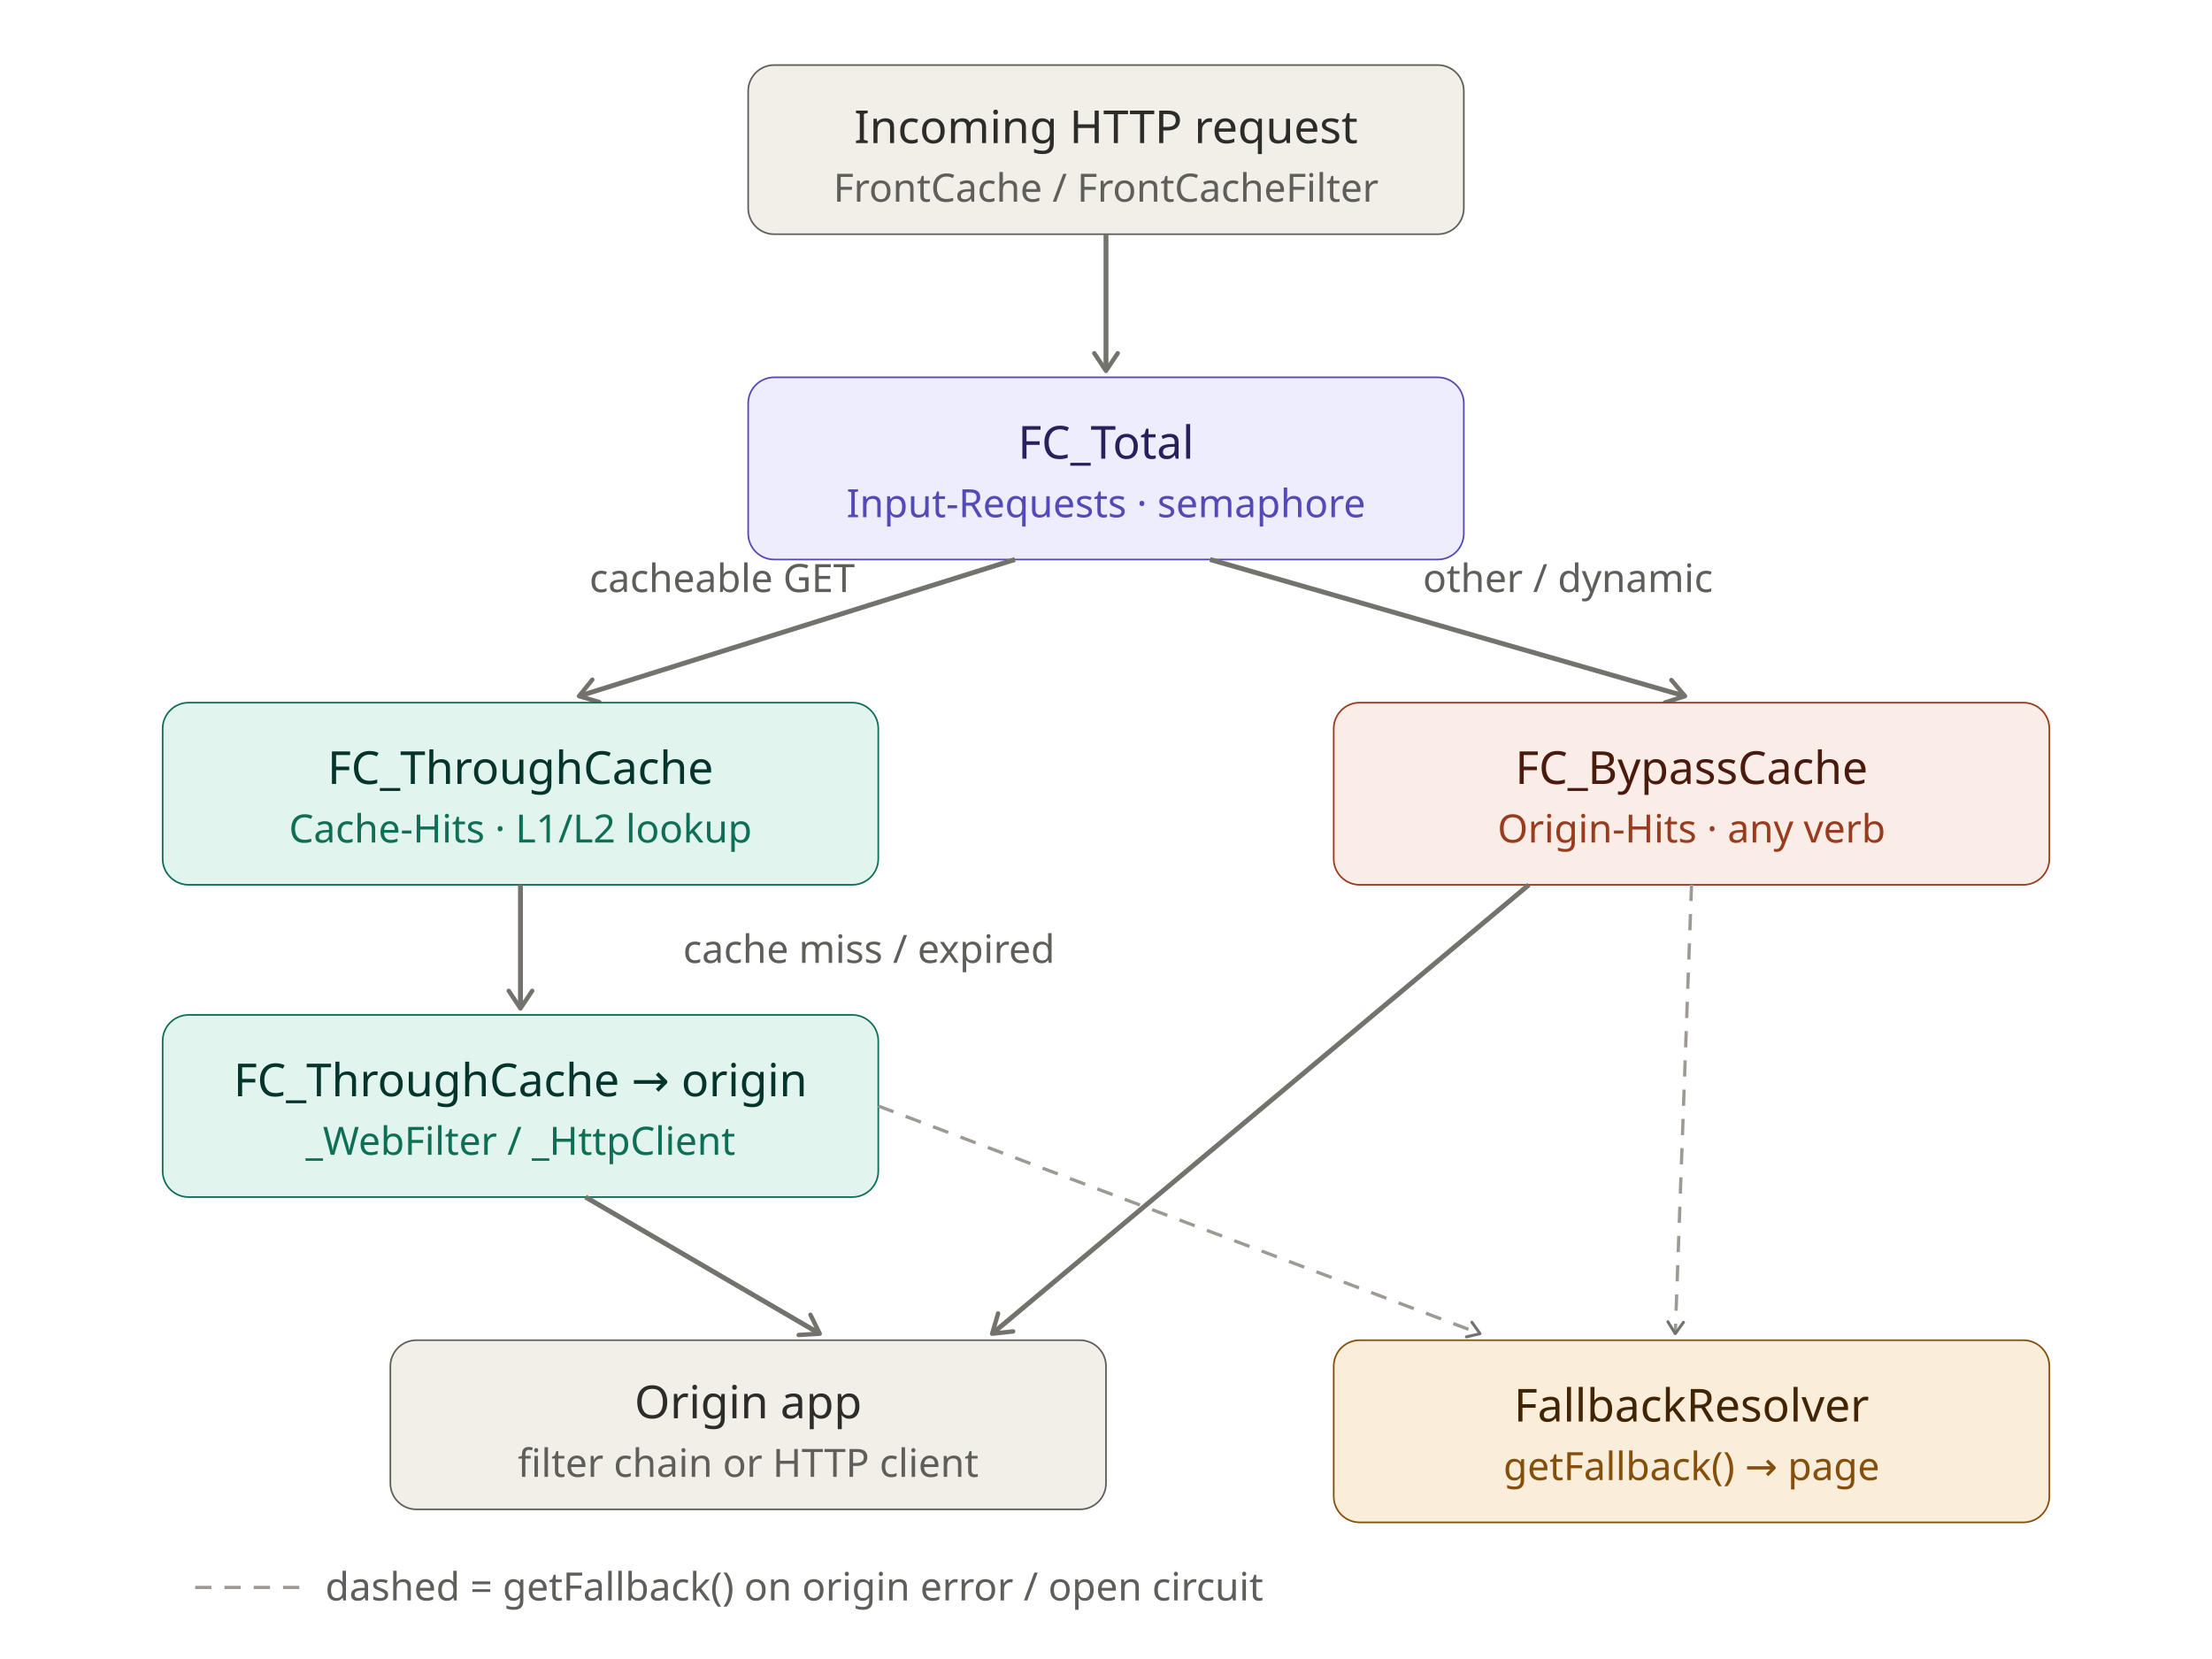
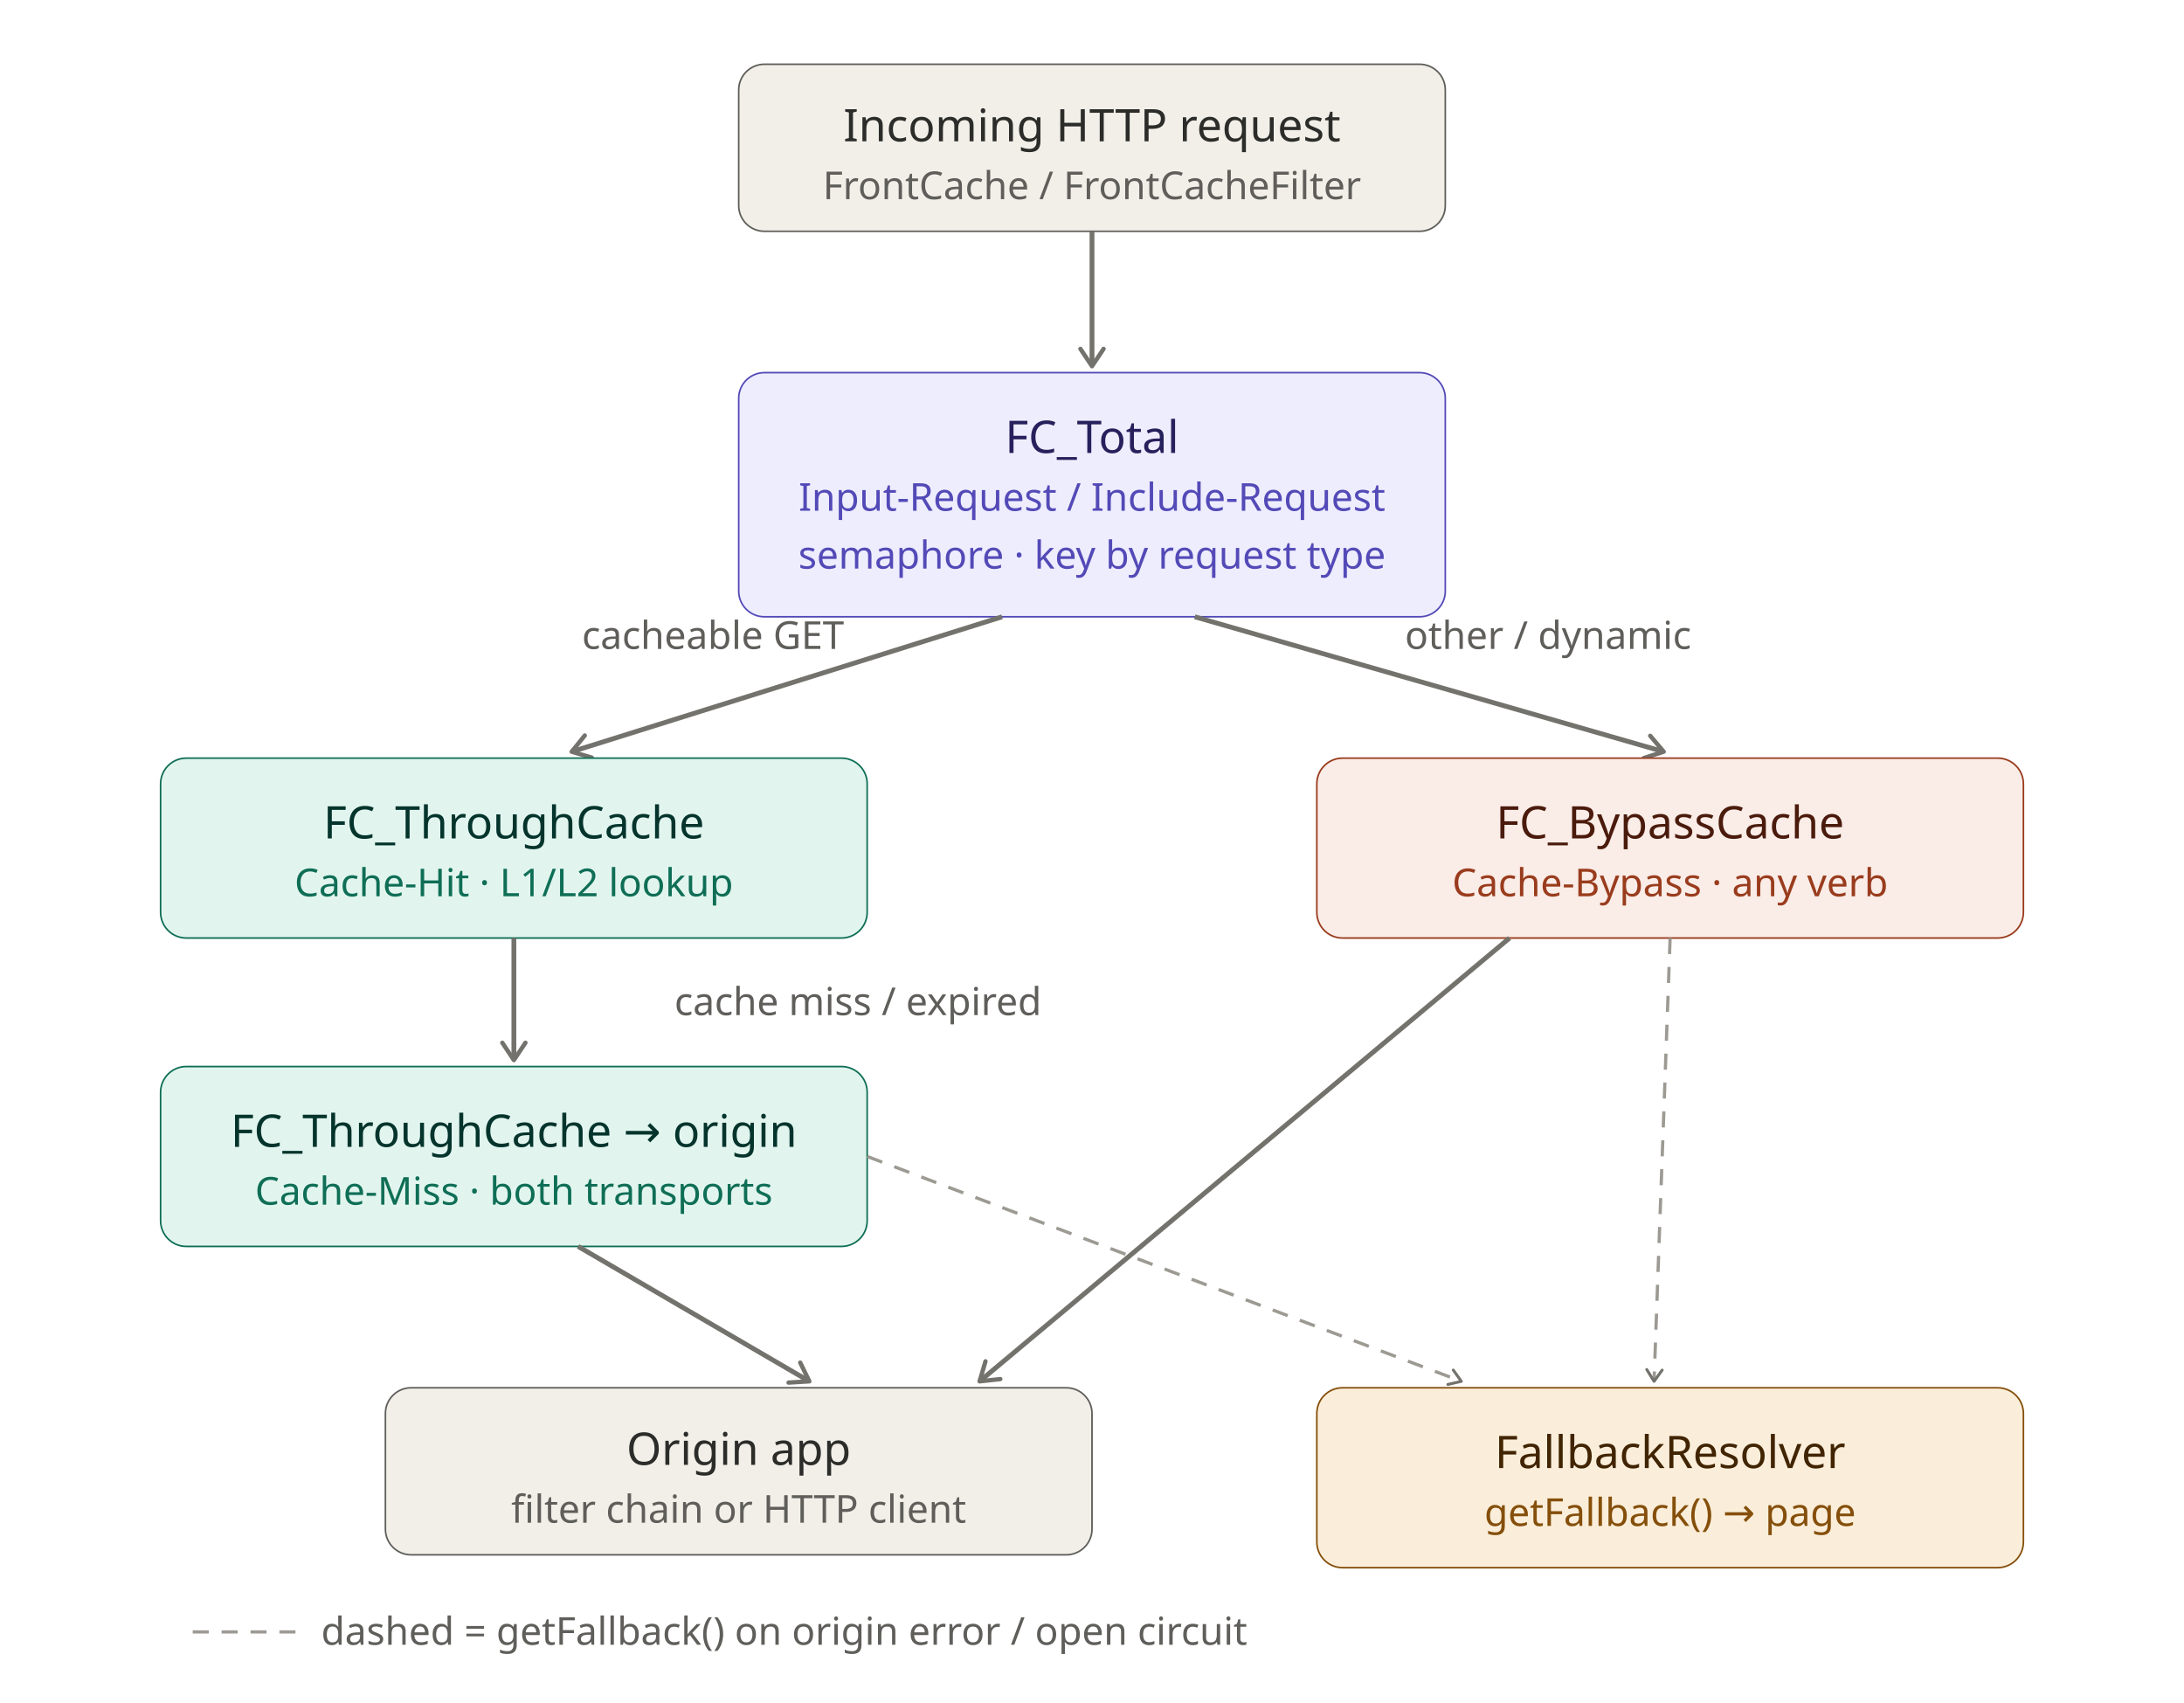
- <svg xmlns="http://www.w3.org/2000/svg" width="680" viewBox="0 0 680 510" role="img" font-family="sans-serif">
+ <svg xmlns="http://www.w3.org/2000/svg" width="680" viewBox="0 0 680 530" role="img" font-family="sans-serif">
  <defs>
    <marker id="arrow" viewBox="0 0 10 10" refX="8" refY="5" markerWidth="6" markerHeight="6" orient="auto-start-reverse">
      <path d="M2 1L8 5L2 9" fill="none" stroke="#73726c" stroke-width="1.5" stroke-linecap="round" stroke-linejoin="round" />
    </marker>
  </defs>
  <rect x="230" y="20" width="220" height="52" rx="8" fill="#F1EFE8" stroke="#5F5E5A" stroke-width="0.5" />
  <text x="340" y="44" text-anchor="middle" font-size="14" font-weight="500" fill="#2C2C2A">Incoming HTTP request</text>
  <text x="340" y="62" text-anchor="middle" font-size="12" fill="#5F5E5A">FrontCache / FrontCacheFilter</text>
  <line x1="340" y1="72" x2="340" y2="114" stroke="#73726c" stroke-width="1.5" marker-end="url(#arrow)" />
-   <rect x="230" y="116" width="220" height="56" rx="8" fill="#EEEDFE" stroke="#534AB7" stroke-width="0.5" />
+   <rect x="230" y="116" width="220" height="76" rx="8" fill="#EEEDFE" stroke="#534AB7" stroke-width="0.5" />
  <text x="340" y="141" text-anchor="middle" font-size="14" font-weight="500" fill="#26215C">FC_Total</text>
-   <text x="340" y="159" text-anchor="middle" font-size="12" fill="#534AB7">Input-Requests · semaphore</text>
-   <text x="222" y="182" text-anchor="middle" font-size="12" fill="#5F5E5A">cacheable GET</text>
-   <line x1="312" y1="172" x2="178" y2="214" stroke="#73726c" stroke-width="1.5" marker-end="url(#arrow)" />
-   <text x="482" y="182" text-anchor="middle" font-size="12" fill="#5F5E5A">other / dynamic</text>
-   <line x1="372" y1="172" x2="518" y2="214" stroke="#73726c" stroke-width="1.5" marker-end="url(#arrow)" />
-   <rect x="50" y="216" width="220" height="56" rx="8" fill="#E1F5EE" stroke="#0F6E56" stroke-width="0.5" />
-   <text x="160" y="241" text-anchor="middle" font-size="14" font-weight="500" fill="#04342C">FC_ThroughCache</text>
-   <text x="160" y="259" text-anchor="middle" font-size="12" fill="#0F6E56">Cache-Hits · L1/L2 lookup</text>
-   <rect x="410" y="216" width="220" height="56" rx="8" fill="#FAECE7" stroke="#993C1D" stroke-width="0.5" />
-   <text x="520" y="241" text-anchor="middle" font-size="14" font-weight="500" fill="#4A1B0C">FC_BypassCache</text>
-   <text x="520" y="259" text-anchor="middle" font-size="12" fill="#993C1D">Origin-Hits · any verb</text>
-   <text x="210" y="296" text-anchor="start" font-size="12" fill="#5F5E5A">cache miss / expired</text>
-   <line x1="160" y1="272" x2="160" y2="310" stroke="#73726c" stroke-width="1.5" marker-end="url(#arrow)" />
-   <rect x="50" y="312" width="220" height="56" rx="8" fill="#E1F5EE" stroke="#0F6E56" stroke-width="0.5" />
-   <text x="160" y="337" text-anchor="middle" font-size="14" font-weight="500" fill="#04342C">FC_ThroughCache → origin</text>
-   <text x="160" y="355" text-anchor="middle" font-size="12" fill="#0F6E56">_WebFilter / _HttpClient</text>
-   <line x1="180" y1="368" x2="252" y2="410" stroke="#73726c" stroke-width="1.5" marker-end="url(#arrow)" />
-   <line x1="470" y1="272" x2="305" y2="410" stroke="#73726c" stroke-width="1.5" marker-end="url(#arrow)" />
-   <rect x="120" y="412" width="220" height="52" rx="8" fill="#F1EFE8" stroke="#5F5E5A" stroke-width="0.5" />
-   <text x="230" y="436" text-anchor="middle" font-size="14" font-weight="500" fill="#2C2C2A">Origin app</text>
-   <text x="230" y="454" text-anchor="middle" font-size="12" fill="#5F5E5A">filter chain or HTTP client</text>
-   <line x1="270" y1="340" x2="455" y2="410" stroke="#9c9a92" stroke-width="1" stroke-dasharray="5 4" marker-end="url(#arrow)" />
-   <line x1="520" y1="272" x2="515" y2="410" stroke="#9c9a92" stroke-width="1" stroke-dasharray="5 4" marker-end="url(#arrow)" />
-   <rect x="410" y="412" width="220" height="56" rx="8" fill="#FAEEDA" stroke="#854F0B" stroke-width="0.5" />
-   <text x="520" y="437" text-anchor="middle" font-size="14" font-weight="500" fill="#412402">FallbackResolver</text>
-   <text x="520" y="455" text-anchor="middle" font-size="12" fill="#854F0B">getFallback() → page</text>
-   <line x1="60" y1="488" x2="92" y2="488" stroke="#9c9a92" stroke-width="1" stroke-dasharray="5 4" />
-   <text x="100" y="492" text-anchor="start" font-size="12" fill="#5F5E5A">dashed = getFallback() on origin error / open circuit</text>
+   <text x="340" y="159" text-anchor="middle" font-size="12" fill="#534AB7">Input-Request / Include-Request</text>
+   <text x="340" y="177" text-anchor="middle" font-size="12" fill="#534AB7">semaphore · key by request type</text>
+   <text x="222" y="202" text-anchor="middle" font-size="12" fill="#5F5E5A">cacheable GET</text>
+   <line x1="312" y1="192" x2="178" y2="234" stroke="#73726c" stroke-width="1.5" marker-end="url(#arrow)" />
+   <text x="482" y="202" text-anchor="middle" font-size="12" fill="#5F5E5A">other / dynamic</text>
+   <line x1="372" y1="192" x2="518" y2="234" stroke="#73726c" stroke-width="1.5" marker-end="url(#arrow)" />
+   <rect x="50" y="236" width="220" height="56" rx="8" fill="#E1F5EE" stroke="#0F6E56" stroke-width="0.5" />
+   <text x="160" y="261" text-anchor="middle" font-size="14" font-weight="500" fill="#04342C">FC_ThroughCache</text>
+   <text x="160" y="279" text-anchor="middle" font-size="12" fill="#0F6E56">Cache-Hit · L1/L2 lookup</text>
+   <rect x="410" y="236" width="220" height="56" rx="8" fill="#FAECE7" stroke="#993C1D" stroke-width="0.5" />
+   <text x="520" y="261" text-anchor="middle" font-size="14" font-weight="500" fill="#4A1B0C">FC_BypassCache</text>
+   <text x="520" y="279" text-anchor="middle" font-size="12" fill="#993C1D">Cache-Bypass · any verb</text>
+   <text x="210" y="316" text-anchor="start" font-size="12" fill="#5F5E5A">cache miss / expired</text>
+   <line x1="160" y1="292" x2="160" y2="330" stroke="#73726c" stroke-width="1.5" marker-end="url(#arrow)" />
+   <rect x="50" y="332" width="220" height="56" rx="8" fill="#E1F5EE" stroke="#0F6E56" stroke-width="0.5" />
+   <text x="160" y="357" text-anchor="middle" font-size="14" font-weight="500" fill="#04342C">FC_ThroughCache → origin</text>
+   <text x="160" y="375" text-anchor="middle" font-size="12" fill="#0F6E56">Cache-Miss · both transports</text>
+   <line x1="180" y1="388" x2="252" y2="430" stroke="#73726c" stroke-width="1.5" marker-end="url(#arrow)" />
+   <line x1="470" y1="292" x2="305" y2="430" stroke="#73726c" stroke-width="1.5" marker-end="url(#arrow)" />
+   <rect x="120" y="432" width="220" height="52" rx="8" fill="#F1EFE8" stroke="#5F5E5A" stroke-width="0.5" />
+   <text x="230" y="456" text-anchor="middle" font-size="14" font-weight="500" fill="#2C2C2A">Origin app</text>
+   <text x="230" y="474" text-anchor="middle" font-size="12" fill="#5F5E5A">filter chain or HTTP client</text>
+   <line x1="270" y1="360" x2="455" y2="430" stroke="#9c9a92" stroke-width="1" stroke-dasharray="5 4" marker-end="url(#arrow)" />
+   <line x1="520" y1="292" x2="515" y2="430" stroke="#9c9a92" stroke-width="1" stroke-dasharray="5 4" marker-end="url(#arrow)" />
+   <rect x="410" y="432" width="220" height="56" rx="8" fill="#FAEEDA" stroke="#854F0B" stroke-width="0.5" />
+   <text x="520" y="457" text-anchor="middle" font-size="14" font-weight="500" fill="#412402">FallbackResolver</text>
+   <text x="520" y="475" text-anchor="middle" font-size="12" fill="#854F0B">getFallback() → page</text>
+   <line x1="60" y1="508" x2="92" y2="508" stroke="#9c9a92" stroke-width="1" stroke-dasharray="5 4" />
+   <text x="100" y="512" text-anchor="start" font-size="12" fill="#5F5E5A">dashed = getFallback() on origin error / open circuit</text>
</svg>
